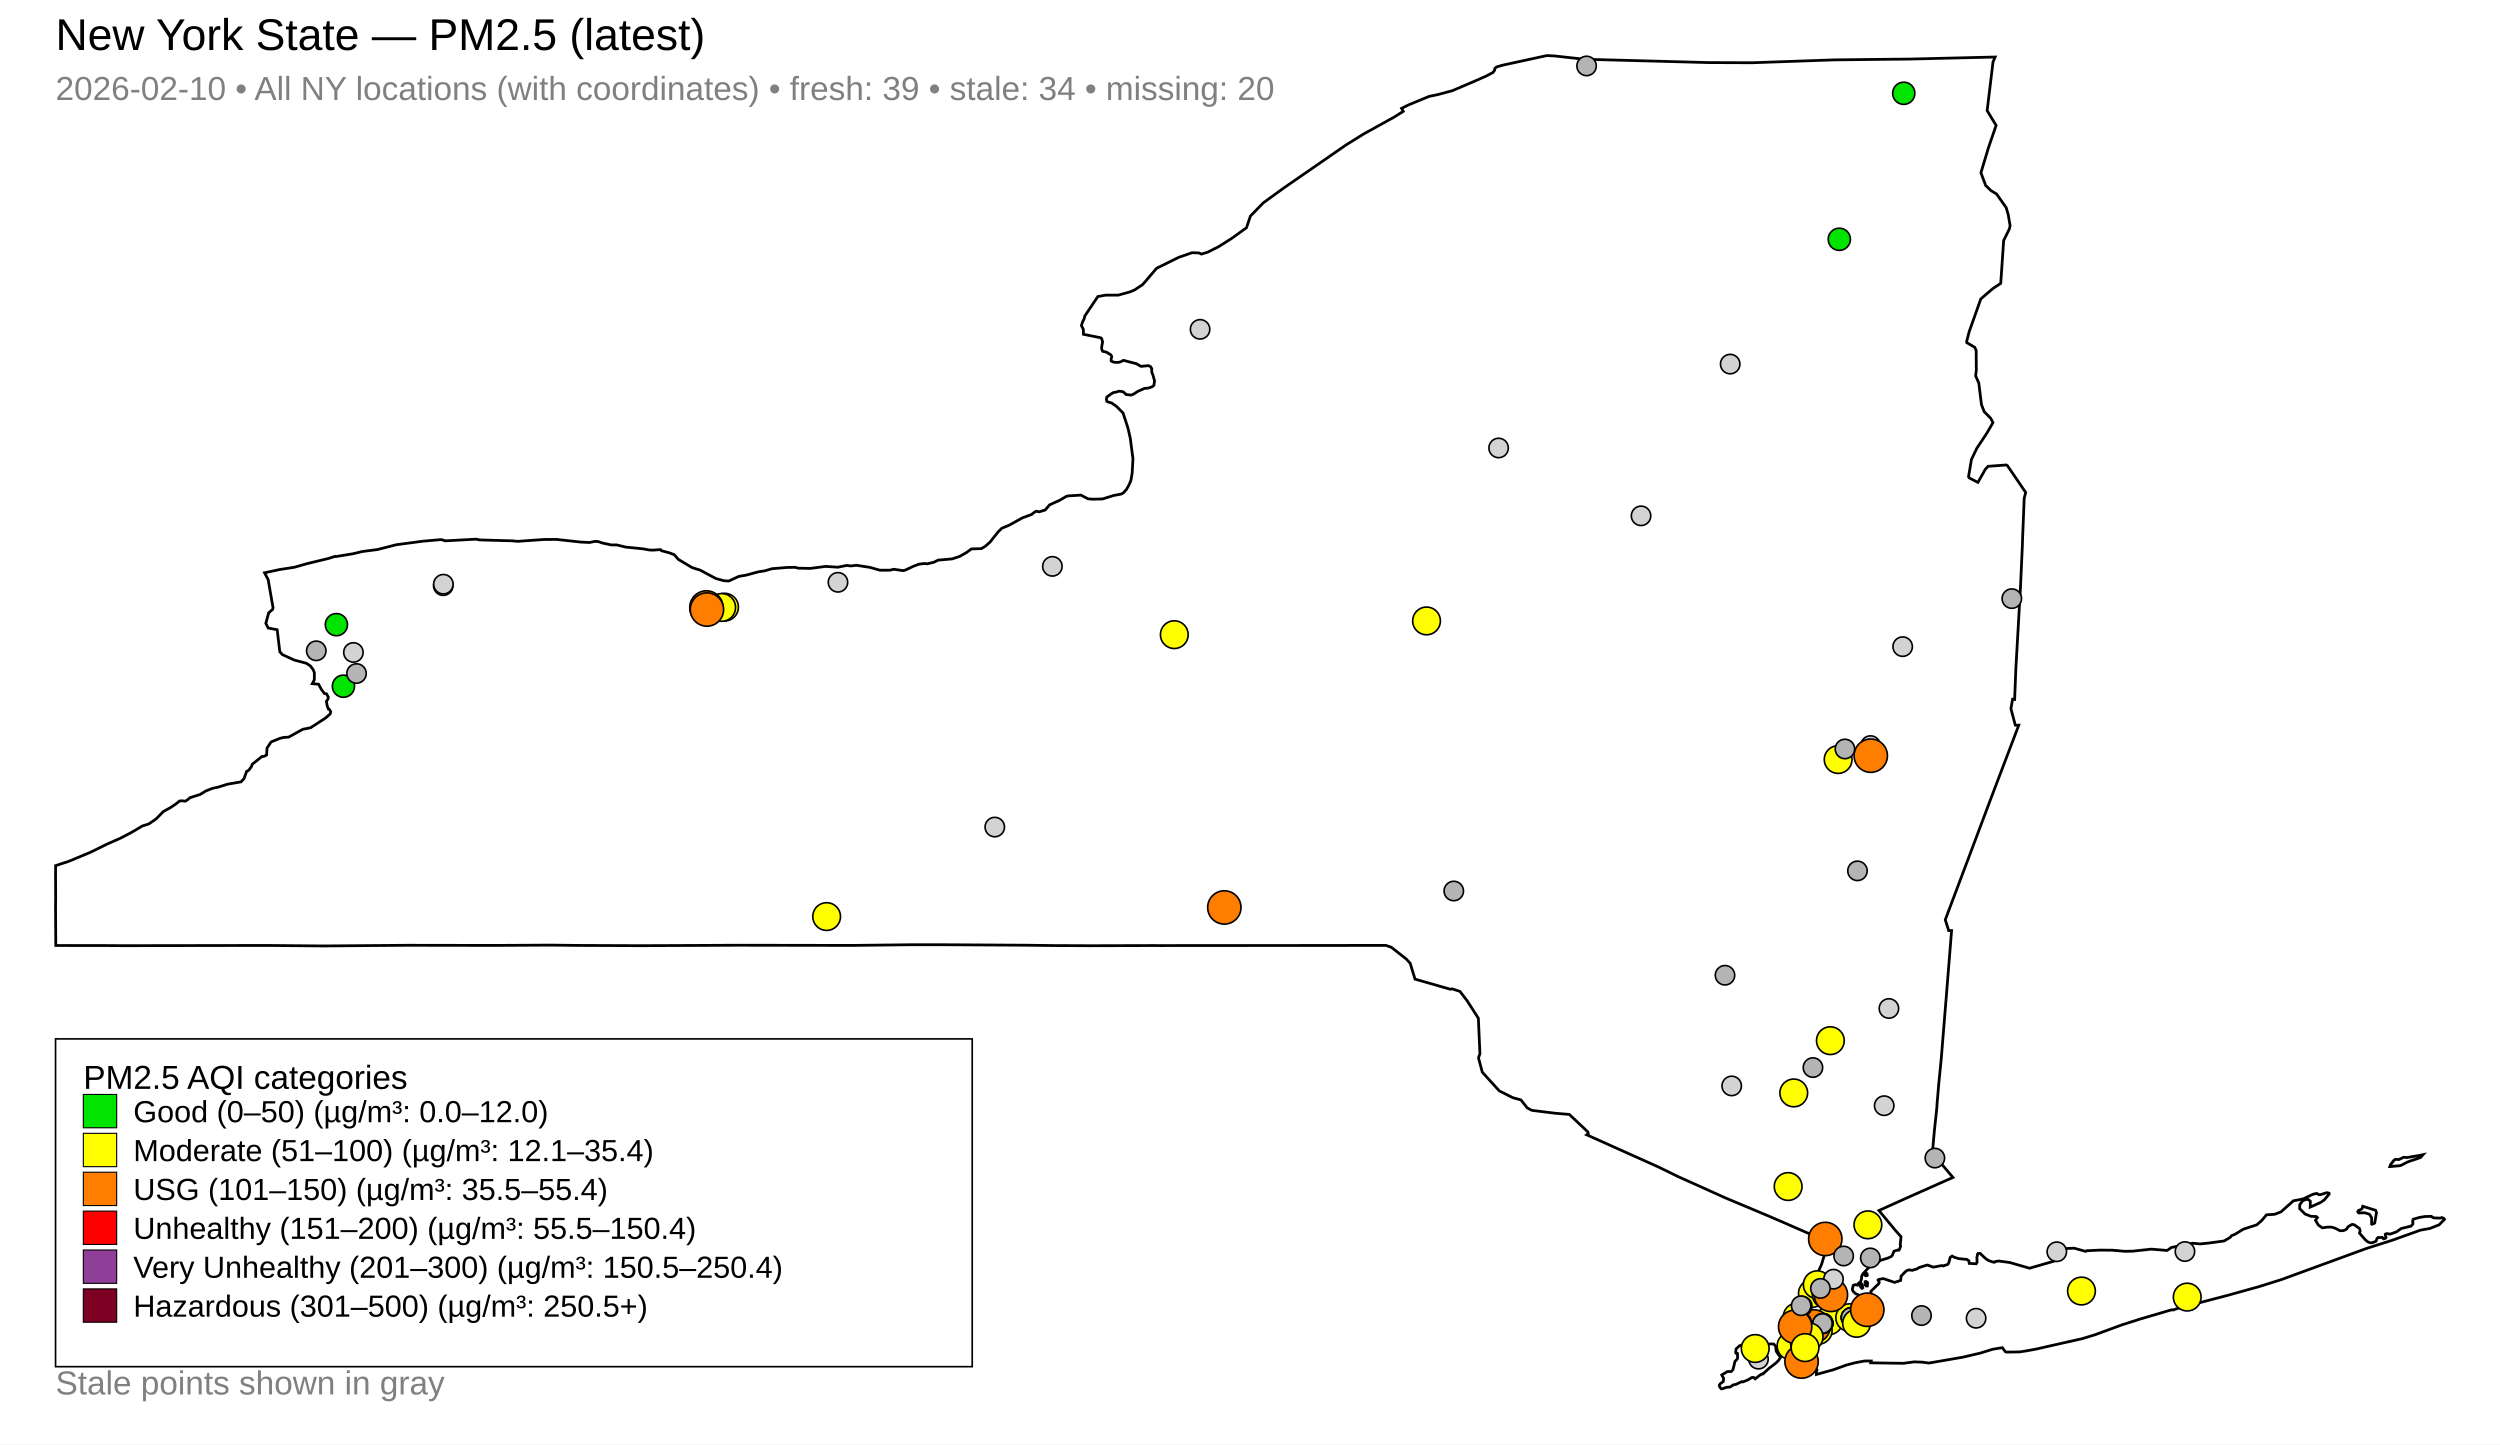
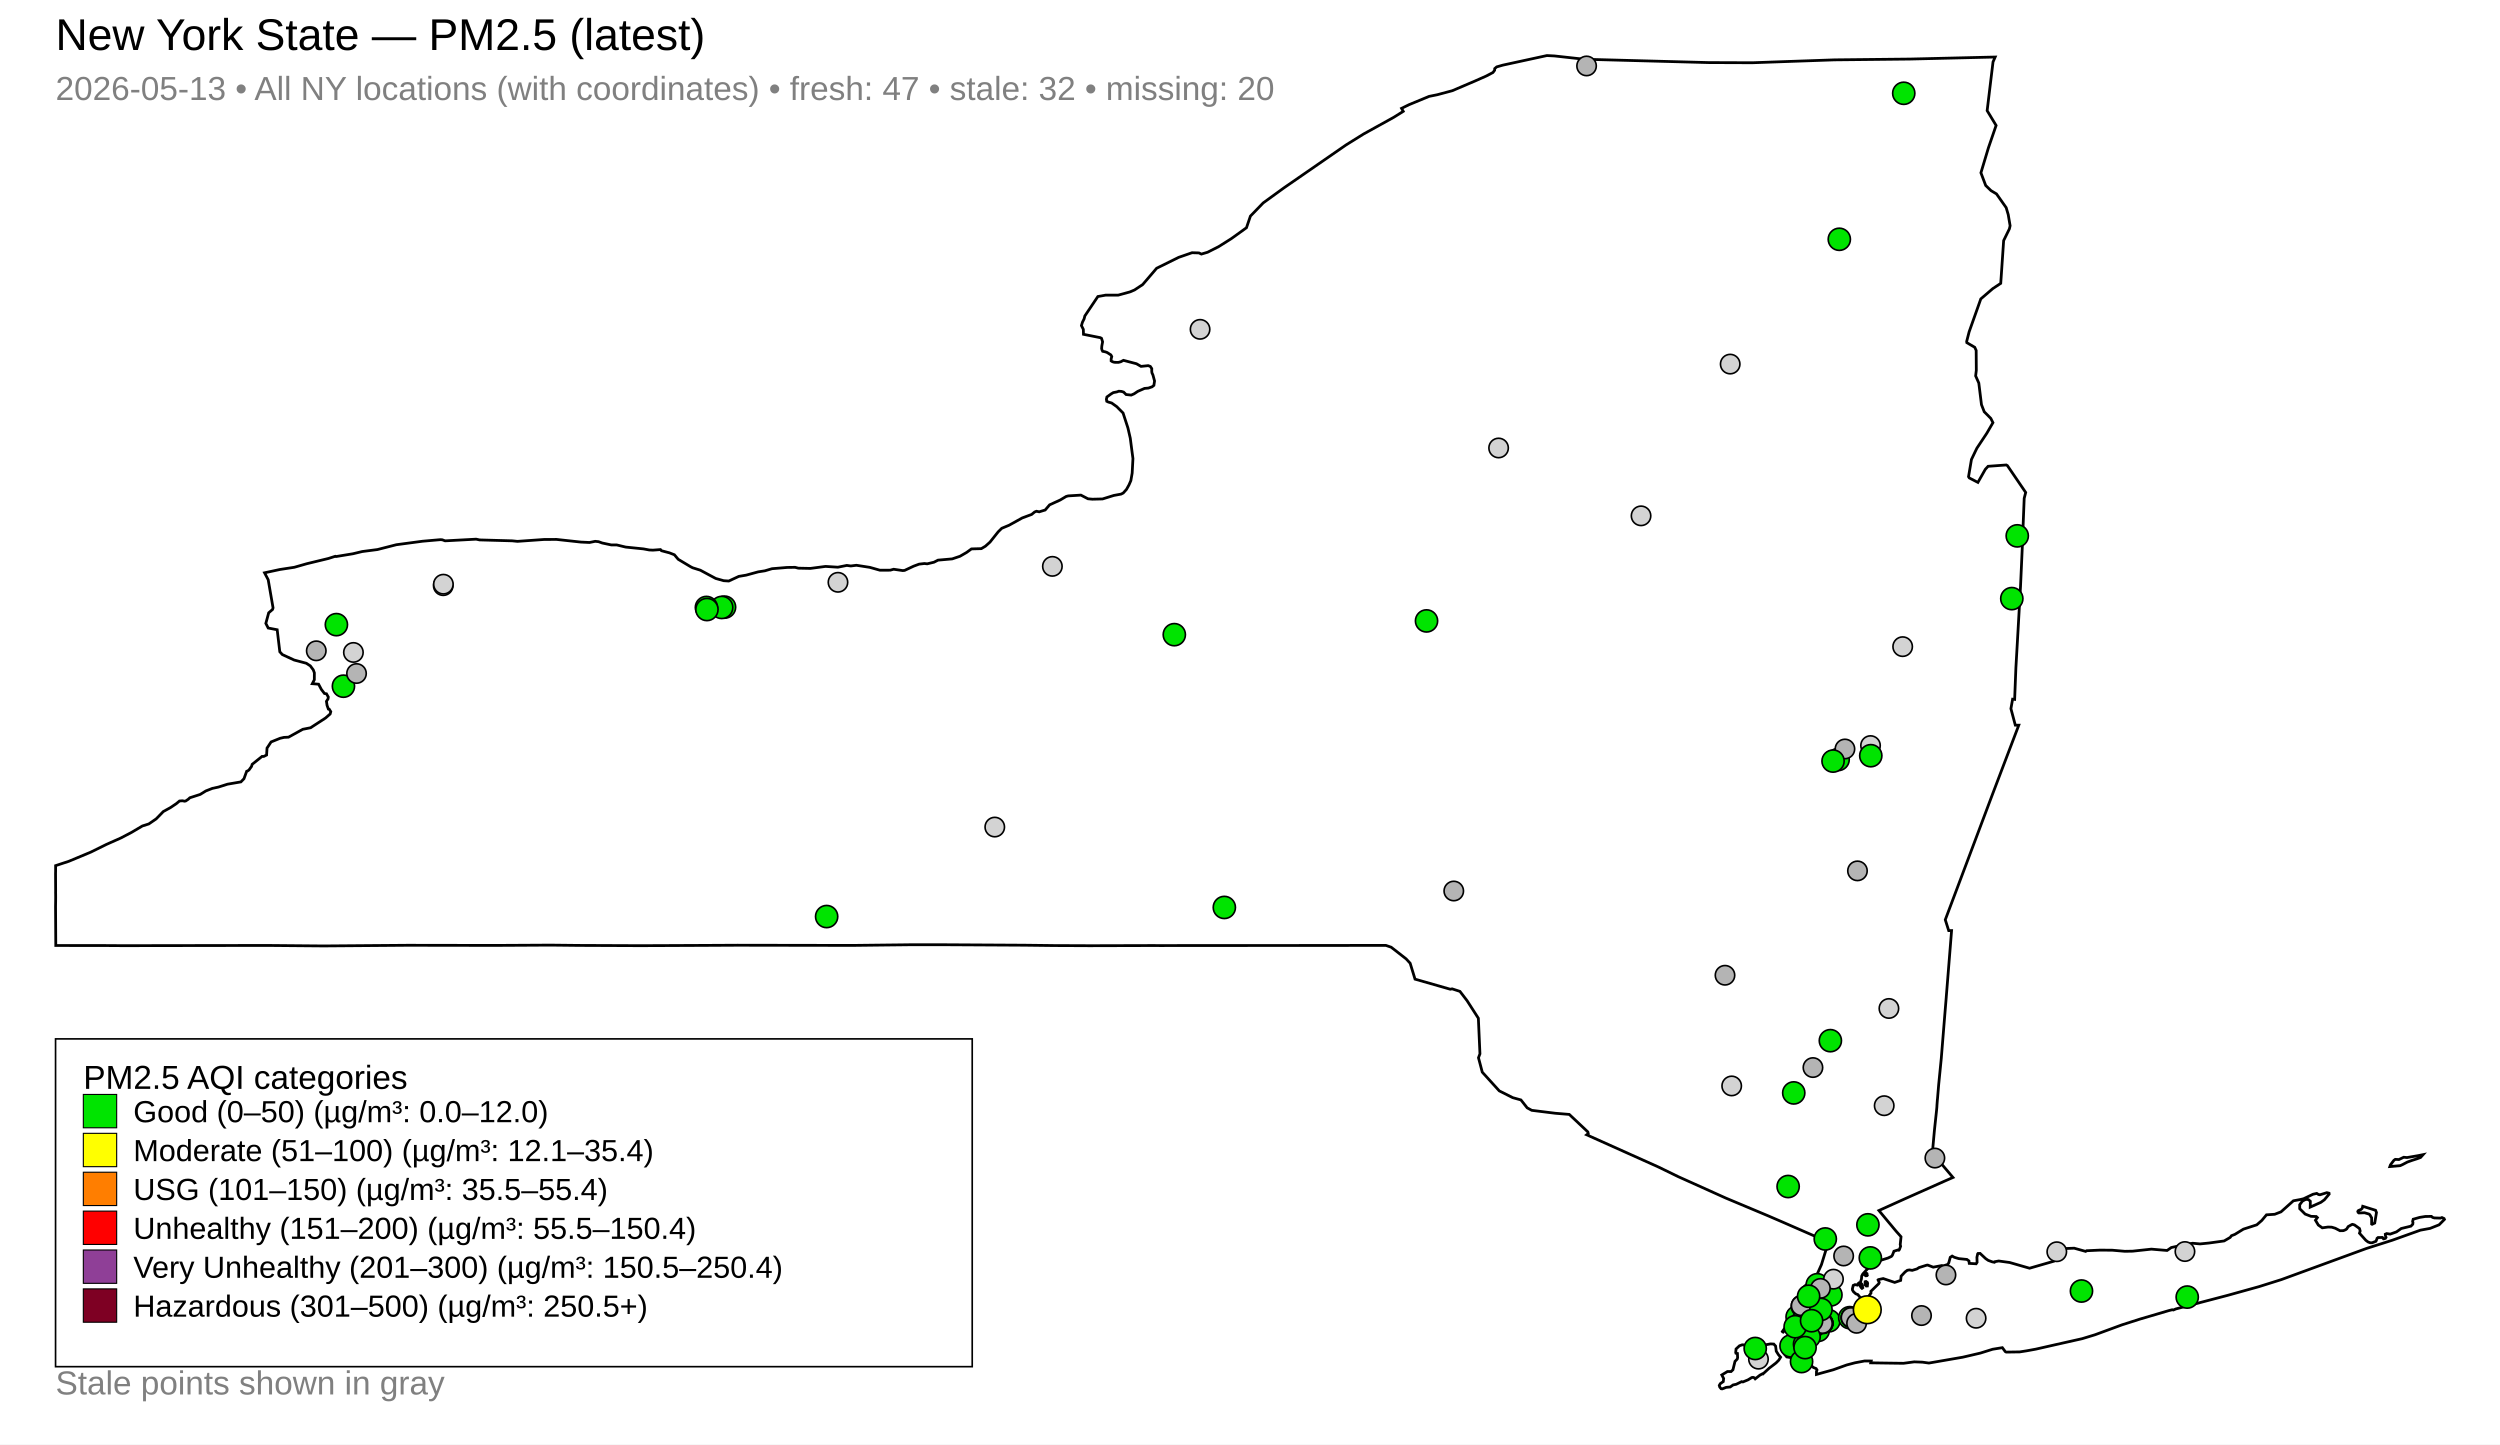
<svg xmlns="http://www.w3.org/2000/svg" width="900" height="520">
  <rect x="0" y="0" width="900" height="520" fill="white" />
  <text x="20" y="18" font-family="Arial, sans-serif" font-size="16">New York State — PM2.5 (latest)</text>
-   <text x="20" y="36" font-family="Arial, sans-serif" font-size="12" fill="gray">2026-02-10 • All NY locations (with coordinates) • fresh: 39 • stale: 34 • missing: 20</text>
+   <text x="20" y="36" font-family="Arial, sans-serif" font-size="12" fill="gray">2026-05-13 • All NY locations (with coordinates) • fresh: 47 • stale: 32 • missing: 20</text>
  <path d="M671.45,461.41 L671.76,461.32 L672.22,461.64 L672.35,461.97 L672.25,462.95 L671.86,462.98 L671.49,462.62 L671.42,461.90 L671.45,461.41 Z" fill="none" stroke="black" stroke-width="1" />
  <path d="M642.36,478.33 L642.45,478.27 L642.52,478.30 L642.67,478.45 L642.08,479.44 L641.97,479.57 L641.76,479.50 L641.65,479.36 L641.70,479.29 L642.36,478.33 Z" fill="none" stroke="black" stroke-width="1" />
  <path d="M631.09,495.85 L630.63,495.92 L629.30,496.74 L627.44,497.50 L626.99,497.39 L625.05,498.34 L623.91,498.58 L622.89,499.31 L621.43,499.45 L619.97,500.00 L619.59,499.94 L619.11,499.34 L618.94,498.75 L619.31,498.11 L620.38,497.37 L620.51,496.26 L619.84,494.98 L621.89,493.74 L623.20,493.75 L623.86,493.12 L624.60,490.10 L625.39,489.28 L625.54,488.77 L625.47,487.25 L624.94,487.17 L624.85,486.89 L624.98,485.63 L626.20,484.49 L627.20,484.13 L627.86,484.18 L628.29,484.48 L630.16,484.84 L633.73,484.48 L637.39,483.80 L638.55,483.86 L639.22,484.59 L639.45,486.43 L640.24,487.69 L641.02,488.58 L640.36,489.66 L639.38,490.65 L636.92,492.53 L634.68,494.60 L634.55,494.53 L633.57,495.05 L631.87,496.39 L631.55,496.00 L631.09,495.85 Z" fill="none" stroke="black" stroke-width="1" />
  <path d="M849.98,435.40 L850.40,435.00 L850.58,434.26 L855.20,435.70 L855.53,436.51 L854.90,440.30 L853.95,440.75 L853.79,440.66 L853.79,438.43 L853.14,437.30 L852.79,437.05 L851.24,436.59 L849.21,436.67 L848.92,436.46 L848.81,436.10 L849.05,435.78 L849.98,435.40 Z" fill="none" stroke="black" stroke-width="1" />
  <path d="M870.50,416.04 L872.32,415.67 L871.40,416.69 L870.20,417.14 L868.43,417.71 L866.65,418.34 L864.93,419.25 L864.09,419.63 L860.35,419.96 L860.56,419.36 L861.16,418.55 L861.81,417.71 L862.30,417.37 L863.61,417.44 L865.33,416.61 L866.53,416.72 L869.49,416.21 L870.50,416.04 Z" fill="none" stroke="black" stroke-width="1" />
  <path d="M672.13,458.56 L672.14,458.66 L672.14,458.72 L672.14,458.86 L672.23,459.11 L672.15,459.22 L671.72,459.30 L671.25,459.00 L671.26,458.78 L671.52,458.74 L671.57,458.43 L671.76,458.34 L672.01,458.42 L672.12,458.50 L672.13,458.56 Z" fill="none" stroke="black" stroke-width="1" />
  <path d="M711.67,111.62 L708.89,119.45 L708.00,122.91 L708.06,123.36 L710.90,125.02 L711.42,126.16 L711.47,133.32 L711.23,135.33 L712.37,137.90 L713.33,145.68 L714.32,148.22 L714.32,148.23 L716.69,150.62 L717.46,152.16 L716.34,154.09 L715.25,155.97 L711.69,161.33 L711.12,162.50 L709.72,165.42 L708.67,171.61 L708.95,172.06 L712.04,173.67 L714.72,168.95 L715.71,167.87 L722.27,167.39 L722.67,167.63 L728.86,176.71 L729.25,177.28 L728.71,179.40 L728.10,194.68 L728.09,194.76 L728.08,195.48 L728.05,196.41 L727.86,200.66 L727.39,211.06 L726.27,230.83 L725.74,240.07 L725.73,240.19 L725.72,240.42 L725.27,251.78 L724.54,251.70 L723.93,255.12 L725.51,261.06 L726.76,261.07 L722.18,273.10 L717.23,286.12 L710.91,302.93 L700.30,331.12 L701.53,335.01 L702.57,335.01 L700.65,358.95 L700.65,359.00 L700.08,365.91 L699.29,375.69 L698.86,381.02 L697.92,390.50 L697.50,395.54 L697.49,395.62 L697.48,395.72 L697.46,395.84 L697.46,395.89 L697.45,395.95 L697.30,397.94 L697.29,398.09 L697.29,398.14 L697.28,398.37 L697.27,398.55 L697.17,399.64 L697.11,400.19 L697.09,400.40 L696.44,406.47 L696.33,407.58 L695.65,415.11 L703.07,423.89 L700.16,425.16 L699.60,425.41 L688.75,430.24 L686.82,431.10 L686.00,431.46 L676.41,435.79 L680.06,440.19 L680.83,441.10 L681.61,442.05 L682.65,443.29 L684.29,445.13 L684.37,445.24 L684.08,448.06 L684.22,448.65 L683.79,449.84 L683.56,450.08 L683.30,449.97 L681.82,450.44 L681.25,451.90 L680.91,452.31 L679.66,452.90 L677.07,453.70 L675.98,454.45 L673.26,455.77 L670.59,458.65 L670.35,459.12 L670.21,459.39 L670.13,460.39 L669.78,461.51 L669.86,461.98 L670.22,462.23 L670.50,462.70 L670.50,462.99 L670.49,463.23 L670.60,463.60 L670.45,463.73 L670.31,463.82 L670.15,463.69 L669.84,463.26 L669.53,462.78 L669.70,462.27 L669.40,461.80 L669.23,461.82 L668.86,462.18 L668.61,462.63 L667.80,462.47 L667.16,462.76 L666.86,464.00 L666.90,464.43 L667.26,465.03 L668.07,465.76 L668.85,466.07 L670.08,467.63 L670.58,468.27 L671.16,468.23 L671.99,467.65 L672.01,467.64 L673.56,465.50 L673.52,464.88 L676.36,462.11 L676.53,461.69 L676.10,460.78 L676.22,460.66 L677.95,460.28 L682.09,461.67 L682.62,461.49 L684.24,460.94 L684.40,459.42 L685.84,457.89 L686.64,457.30 L687.38,457.17 L688.40,457.33 L690.11,456.81 L690.84,456.33 L693.58,455.47 L693.99,455.43 L695.96,456.18 L699.09,455.59 L699.56,455.74 L701.20,455.18 L701.51,454.68 L701.56,454.61 L702.09,452.64 L702.78,452.18 L702.84,452.21 L703.35,452.51 L703.54,452.61 L703.97,452.75 L705.14,453.10 L705.48,453.14 L705.92,453.18 L707.17,453.31 L707.99,453.39 L708.08,453.40 L708.82,453.94 L708.84,454.11 L708.93,454.82 L711.41,454.96 L711.75,454.44 L711.69,452.62 L711.97,451.37 L712.09,451.24 L712.84,451.23 L714.85,453.11 L715.77,453.74 L717.21,454.27 L717.99,454.42 L718.14,454.21 L719.54,453.96 L723.48,454.50 L723.48,454.50 L730.64,456.56 L739.37,454.04 L739.67,453.38 L739.84,451.18 L740.27,450.08 L743.57,449.47 L746.71,449.35 L750.83,450.50 L751.18,450.26 L756.02,450.04 L760.46,450.08 L764.95,450.47 L767.74,450.42 L774.50,449.69 L780.15,450.17 L781.68,449.11 L786.64,448.02 L789.37,447.57 L792.02,447.81 L795.24,447.49 L800.69,446.74 L802.85,445.48 L803.34,444.85 L804.55,444.38 L807.63,442.49 L812.44,440.94 L814.24,439.37 L815.93,437.34 L818.90,437.14 L821.17,436.26 L825.62,432.29 L828.10,431.83 L829.29,431.55 L832.69,429.93 L834.03,429.63 L834.66,430.02 L835.20,430.12 L837.67,429.36 L838.45,429.55 L838.50,429.87 L836.78,431.92 L835.52,432.84 L831.68,434.56 L831.72,432.46 L831.03,431.85 L830.34,431.77 L829.75,431.92 L828.83,432.45 L827.89,433.71 L827.90,435.13 L829.85,437.07 L831.97,437.88 L833.86,437.95 L834.26,438.34 L833.56,439.28 L834.59,441.01 L836.02,442.02 L838.12,441.73 L839.41,441.78 L840.70,442.17 L842.40,443.06 L843.63,443.03 L844.42,442.70 L844.83,442.40 L845.34,441.58 L846.64,440.84 L846.91,440.77 L847.62,440.98 L849.42,442.27 L849.66,443.16 L849.41,443.95 L851.70,446.51 L852.50,447.11 L853.25,447.39 L853.98,447.40 L855.33,446.86 L855.66,446.12 L855.74,445.80 L856.07,445.52 L857.67,445.48 L858.06,445.98 L858.15,445.97 L858.36,445.93 L858.75,445.80 L858.97,445.46 L858.75,444.81 L858.71,444.31 L859.20,444.09 L860.47,444.28 L862.73,443.48 L864.44,442.27 L867.94,441.41 L868.59,440.72 L868.67,440.13 L868.54,439.69 L868.75,438.92 L871.08,438.26 L873.13,437.93 L875.32,437.90 L875.73,438.27 L876.37,438.45 L878.55,438.52 L879.10,438.32 L879.86,438.67 L880.00,438.99 L878.08,440.93 L874.83,442.22 L871.35,442.86 L861.17,446.50 L851.91,449.45 L821.30,460.65 L813.23,463.19 L801.98,466.32 L783.30,471.22 L782.44,471.59 L781.99,471.51 L780.80,471.81 L770.46,474.85 L763.93,476.94 L754.22,480.51 L749.60,481.92 L739.78,484.13 L732.91,485.69 L729.57,486.30 L727.07,486.69 L726.81,486.69 L722.25,486.76 L721.89,486.57 L720.85,485.16 L717.35,485.73 L712.94,487.11 L709.48,487.92 L706.59,488.59 L694.41,490.70 L692.08,490.38 L689.13,490.27 L685.24,490.79 L679.31,490.71 L673.48,490.62 L673.53,490.41 L673.63,489.97 L671.28,489.95 L668.40,490.49 L667.81,490.60 L664.81,491.39 L659.97,493.12 L653.92,494.79 L653.93,493.72 L654.12,493.19 L653.80,492.69 L653.48,492.56 L652.83,492.29 L652.23,491.79 L651.22,491.87 L647.74,492.11 L646.58,492.09 L645.82,491.85 L645.49,491.67 L645.39,491.28 L646.01,490.71 L646.11,490.58 L646.63,489.96 L646.44,489.42 L645.61,488.88 L643.23,488.50 L642.49,487.59 L642.19,486.33 L642.63,485.03 L642.90,484.64 L643.31,484.03 L644.81,482.70 L644.57,480.60 L644.31,480.34 L644.19,480.22 L644.10,479.73 L644.44,479.04 L644.79,478.83 L644.97,478.16 L644.68,477.60 L644.13,477.34 L645.30,472.33 L645.80,471.59 L646.70,470.22 L647.56,468.92 L648.23,467.90 L652.43,461.52 L653.54,459.79 L654.04,459.01 L654.05,459.01 L654.69,457.56 L655.54,455.67 L655.73,455.24 L658.33,446.78 L657.39,446.77 L656.39,446.35 L642.34,440.21 L642.34,440.21 L636.74,437.79 L636.27,437.59 L623.59,432.27 L621.30,431.31 L607.02,424.88 L604.15,423.59 L597.03,420.12 L571.21,408.53 L571.77,408.09 L571.62,407.48 L564.94,401.19 L564.57,401.16 L559.87,400.77 L551.43,399.72 L549.78,398.82 L547.54,395.98 L544.57,395.15 L539.74,392.72 L533.62,385.98 L532.58,382.03 L532.25,380.80 L532.78,379.37 L532.21,366.57 L528.15,360.25 L525.58,356.90 L522.77,355.99 L522.09,356.12 L509.41,352.49 L507.66,346.77 L506.19,345.18 L500.83,341.00 L498.91,340.34 L491.03,340.35 L490.57,340.35 L486.12,340.35 L485.47,340.36 L485.40,340.37 L431.39,340.39 L431.08,340.39 L417.73,340.41 L415.79,340.40 L414.97,340.40 L413.41,340.40 L391.85,340.46 L391.18,340.45 L378.97,340.40 L378.49,340.39 L368.59,340.27 L368.53,340.27 L340.49,340.11 L338.40,340.10 L329.08,340.10 L328.96,340.11 L328.40,340.11 L327.31,340.11 L326.71,340.12 L324.20,340.15 L324.19,340.15 L319.64,340.20 L319.63,340.20 L306.90,340.35 L265.50,340.28 L254.11,340.34 L238.89,340.41 L230.96,340.44 L229.96,340.44 L208.32,340.35 L208.29,340.35 L198.12,340.24 L189.21,340.29 L178.17,340.35 L146.78,340.30 L116.53,340.54 L111.73,340.50 L97.20,340.37 L96.24,340.36 L44.33,340.44 L42.93,340.43 L36.46,340.39 L34.89,340.38 L34.89,340.39 L20.08,340.38 L20.00,326.35 L20.03,324.28 L20.04,323.01 L20.03,321.88 L20.02,321.20 L20.03,320.78 L20.00,314.47 L20.02,313.59 L20.02,311.63 L24.82,310.05 L32.70,306.76 L38.29,304.00 L43.48,301.69 L47.32,299.68 L51.26,297.35 L53.57,296.62 L56.23,294.79 L58.80,292.15 L61.36,290.74 L63.51,289.29 L64.62,288.36 L65.67,288.28 L66.45,288.43 L66.85,288.35 L67.76,287.74 L68.34,287.20 L72.08,285.99 L74.12,284.73 L76.48,283.81 L78.63,283.35 L81.89,282.31 L86.73,281.48 L87.83,280.34 L88.03,279.78 L88.81,277.65 L89.17,277.53 L89.64,277.18 L90.54,275.93 L90.79,275.15 L94.34,272.31 L94.94,272.32 L95.97,271.81 L96.13,269.31 L97.59,267.10 L100.85,265.78 L102.24,265.46 L103.87,265.38 L108.98,262.55 L111.81,261.99 L117.20,258.48 L118.85,257.03 L119.08,256.20 L118.52,255.30 L118.21,255.25 L117.74,253.94 L117.52,252.48 L118.09,251.60 L118.19,250.93 L117.53,249.76 L116.81,249.66 L115.68,248.18 L114.69,246.31 L112.43,246.13 L113.16,244.71 L113.17,242.22 L112.79,241.17 L111.73,239.73 L111.48,239.56 L110.26,238.77 L105.89,237.61 L101.65,235.65 L100.73,234.64 L99.82,226.98 L99.79,226.71 L96.55,226.09 L95.70,224.42 L96.73,220.61 L98.11,219.42 L98.30,218.83 L96.55,208.71 L95.24,206.21 L100.75,205.02 L105.97,204.22 L110.44,202.94 L118.20,201.06 L120.72,200.26 L120.96,200.36 L127.08,199.35 L130.41,198.55 L135.88,197.84 L142.68,196.10 L152.14,194.84 L158.51,194.28 L159.20,194.32 L160.22,194.70 L161.05,194.66 L171.41,194.10 L172.66,194.37 L184.42,194.70 L186.27,194.89 L195.89,194.21 L200.32,194.19 L209.12,195.15 L212.16,195.29 L212.25,195.29 L214.25,194.88 L215.47,195.00 L216.80,195.48 L220.09,196.18 L222.04,196.18 L225.25,196.95 L231.64,197.60 L233.73,197.99 L235.06,198.05 L237.77,197.85 L238.13,198.26 L240.99,199.02 L242.78,199.72 L244.16,201.35 L248.63,204.03 L249.35,204.40 L252.12,205.27 L254.96,206.80 L257.67,208.25 L260.52,209.05 L262.36,209.17 L265.97,207.50 L268.62,207.05 L272.95,205.87 L275.37,205.49 L277.93,204.73 L278.54,204.68 L279.56,204.60 L283.36,204.28 L286.24,204.24 L287.40,204.54 L291.73,204.63 L297.18,203.91 L301.64,204.19 L304.86,203.55 L306.28,203.75 L308.30,203.50 L313.14,204.25 L316.78,205.28 L320.50,205.26 L321.72,204.93 L324.99,205.41 L325.67,205.34 L328.91,203.82 L330.88,203.09 L332.77,202.87 L333.80,202.98 L336.24,202.39 L337.69,201.65 L342.80,201.20 L345.59,200.26 L347.98,198.88 L349.72,197.61 L350.65,197.58 L353.28,197.51 L354.75,196.63 L356.40,195.16 L359.33,191.47 L360.63,190.19 L362.11,189.57 L363.20,189.12 L368.02,186.45 L371.39,185.20 L372.46,184.32 L373.13,184.05 L374.11,184.26 L376.27,183.60 L377.85,181.75 L381.66,180.01 L383.82,178.72 L384.57,178.52 L389.12,178.24 L391.66,179.56 L393.25,179.71 L396.92,179.62 L400.98,178.36 L403.59,177.88 L404.37,177.48 L405.53,176.19 L406.42,174.60 L407.11,173.02 L407.58,170.32 L407.86,165.08 L407.43,161.84 L406.90,157.75 L406.05,154.06 L404.30,148.68 L402.03,146.39 L400.20,145.08 L399.02,144.75 L398.43,144.46 L398.30,143.71 L398.49,142.90 L399.19,142.40 L399.96,141.84 L400.79,141.34 L402.07,141.09 L402.77,140.84 L403.73,140.91 L404.50,141.15 L405.39,142.03 L407.24,142.23 L408.27,141.78 L409.60,140.89 L412.03,139.83 L413.42,139.71 L414.75,139.25 L415.40,138.73 L415.64,137.15 L415.05,134.99 L414.70,134.22 L414.63,133.66 L414.63,132.69 L414.11,131.91 L413.35,131.63 L410.77,131.90 L409.13,130.95 L404.44,129.72 L403.48,130.23 L402.65,130.45 L401.80,130.45 L401.14,130.42 L400.49,130.22 L400.01,129.92 L400.01,129.23 L400.23,128.35 L399.91,127.76 L398.58,126.91 L397.93,126.67 L396.96,126.47 L396.72,126.00 L396.59,125.47 L396.65,124.60 L396.94,123.06 L396.55,121.81 L396.15,121.57 L390.05,120.35 L390.00,118.58 L389.32,117.22 L389.67,116.02 L390.28,114.79 L390.55,113.73 L395.23,106.75 L398.07,106.24 L402.54,106.25 L406.75,105.10 L408.43,104.39 L411.37,102.44 L416.39,96.57 L424.32,92.65 L429.13,90.98 L431.61,91.05 L432.49,91.47 L434.73,90.81 L438.71,88.79 L443.22,85.95 L444.47,85.06 L448.73,81.98 L450.15,77.80 L454.75,73.05 L462.25,67.61 L484.59,52.17 L490.91,48.23 L501.72,42.25 L505.17,40.09 L504.56,39.01 L507.22,37.70 L514.47,34.70 L517.43,34.10 L522.81,32.66 L530.97,29.18 L535.07,27.36 L537.46,26.10 L538.06,25.30 L538.10,24.70 L538.81,24.08 L541.02,23.45 L556.89,20.00 L559.60,20.14 L567.94,21.06 L570.44,21.33 L615.11,22.53 L630.83,22.59 L643.82,22.13 L660.44,21.55 L687.64,21.26 L718.26,20.53 L717.49,22.29 L716.48,30.64 L715.37,39.83 L718.60,45.16 L715.84,53.19 L713.13,62.21 L714.85,66.77 L716.21,68.09 L716.77,68.63 L718.74,69.81 L718.74,69.81 L722.22,74.75 L722.96,77.26 L723.64,81.27 L723.38,82.39 L721.31,86.62 L720.42,99.76 L720.26,102.01 L717.42,103.89 L713.09,107.61 L711.67,111.62 Z" fill="none" stroke="black" stroke-width="1" />
  <circle cx="623.41" cy="390.93" r="3.50" fill="lightgray" stroke="black" stroke-width="0.6" />
  <circle cx="113.86" cy="234.29" r="3.50" fill="rgb(180,180,180)" stroke="black" stroke-width="0.6" />
-   <circle cx="643.73" cy="427.15" r="5.00" fill="#FFFF00" stroke="black" stroke-width="0.6" />
-   <circle cx="652.45" cy="465.63" r="5.00" fill="#FFFF00" stroke="black" stroke-width="0.6" />
-   <circle cx="645.75" cy="393.45" r="5.00" fill="#FFFF00" stroke="black" stroke-width="0.6" />
+   <circle cx="643.73" cy="427.15" r="4.00" fill="#00E400" stroke="black" stroke-width="0.6" />
+   <circle cx="652.45" cy="465.63" r="4.00" fill="#00E400" stroke="black" stroke-width="0.6" />
+   <circle cx="645.75" cy="393.45" r="4.00" fill="#00E400" stroke="black" stroke-width="0.6" />
  <circle cx="633.05" cy="489.30" r="3.50" fill="lightgray" stroke="black" stroke-width="0.6" />
  <circle cx="539.50" cy="161.27" r="3.50" fill="lightgray" stroke="black" stroke-width="0.6" />
  <circle cx="711.40" cy="474.57" r="3.50" fill="lightgray" stroke="black" stroke-width="0.6" />
  <circle cx="159.56" cy="210.84" r="3.50" fill="lightgray" stroke="black" stroke-width="0.6" />
  <circle cx="590.78" cy="185.70" r="3.50" fill="lightgray" stroke="black" stroke-width="0.6" />
  <circle cx="622.87" cy="131.07" r="3.50" fill="lightgray" stroke="black" stroke-width="0.6" />
  <circle cx="358.12" cy="297.74" r="3.50" fill="lightgray" stroke="black" stroke-width="0.6" />
-   <circle cx="513.55" cy="223.53" r="5.00" fill="#FFFF00" stroke="black" stroke-width="0.6" />
+   <circle cx="513.55" cy="223.53" r="4.00" fill="#00E400" stroke="black" stroke-width="0.6" />
  <circle cx="432.03" cy="118.56" r="3.50" fill="lightgray" stroke="black" stroke-width="0.6" />
-   <circle cx="260.84" cy="218.57" r="5.00" fill="#FFFF00" stroke="black" stroke-width="0.6" />
-   <circle cx="654.21" cy="462.50" r="5.00" fill="#FFFF00" stroke="black" stroke-width="0.6" />
-   <circle cx="657.44" cy="466.02" r="5.00" fill="#FFFF00" stroke="black" stroke-width="0.6" />
-   <circle cx="658.41" cy="475.49" r="5.00" fill="#FFFF00" stroke="black" stroke-width="0.6" />
+   <circle cx="260.84" cy="218.57" r="4.00" fill="#00E400" stroke="black" stroke-width="0.6" />
+   <circle cx="654.21" cy="462.50" r="4.00" fill="#00E400" stroke="black" stroke-width="0.6" />
+   <circle cx="657.44" cy="466.02" r="4.00" fill="#00E400" stroke="black" stroke-width="0.6" />
+   <circle cx="658.41" cy="475.49" r="4.00" fill="#00E400" stroke="black" stroke-width="0.6" />
  <circle cx="673.39" cy="268.40" r="3.50" fill="lightgray" stroke="black" stroke-width="0.6" />
  <circle cx="301.67" cy="209.63" r="3.50" fill="lightgray" stroke="black" stroke-width="0.6" />
-   <circle cx="665.90" cy="474.36" r="5.00" fill="#FFFF00" stroke="black" stroke-width="0.6" />
+   <circle cx="665.90" cy="474.36" r="4.00" fill="#00E400" stroke="black" stroke-width="0.6" />
  <circle cx="662.15" cy="86.14" r="4.00" fill="#00E400" stroke="black" stroke-width="0.6" />
-   <circle cx="672.45" cy="440.94" r="5.00" fill="#FFFF00" stroke="black" stroke-width="0.6" />
+   <circle cx="672.45" cy="440.94" r="4.00" fill="#00E400" stroke="black" stroke-width="0.6" />
  <circle cx="684.96" cy="232.79" r="3.50" fill="lightgray" stroke="black" stroke-width="0.6" />
  <circle cx="678.31" cy="398.05" r="3.50" fill="lightgray" stroke="black" stroke-width="0.6" />
  <circle cx="648.49" cy="475.16" r="3.50" fill="rgb(180,180,180)" stroke="black" stroke-width="0.6" />
-   <circle cx="422.75" cy="228.48" r="5.00" fill="#FFFF00" stroke="black" stroke-width="0.6" />
-   <circle cx="297.59" cy="329.96" r="5.00" fill="#FFFF00" stroke="black" stroke-width="0.6" />
-   <circle cx="749.33" cy="464.77" r="5.00" fill="#FFFF00" stroke="black" stroke-width="0.6" />
-   <circle cx="644.77" cy="484.52" r="5.00" fill="#FFFF00" stroke="black" stroke-width="0.6" />
+   <circle cx="422.75" cy="228.48" r="4.00" fill="#00E400" stroke="black" stroke-width="0.6" />
+   <circle cx="297.59" cy="329.96" r="4.00" fill="#00E400" stroke="black" stroke-width="0.6" />
+   <circle cx="749.33" cy="464.77" r="4.00" fill="#00E400" stroke="black" stroke-width="0.6" />
+   <circle cx="644.77" cy="484.52" r="4.00" fill="#00E400" stroke="black" stroke-width="0.6" />
  <circle cx="127.23" cy="234.88" r="3.50" fill="lightgray" stroke="black" stroke-width="0.6" />
-   <circle cx="673.48" cy="272.05" r="6.00" fill="#FF7E00" stroke="black" stroke-width="0.6" />
+   <circle cx="673.48" cy="272.05" r="4.00" fill="#00E400" stroke="black" stroke-width="0.6" />
  <circle cx="123.64" cy="247.03" r="4.00" fill="#00E400" stroke="black" stroke-width="0.6" />
  <circle cx="159.62" cy="210.31" r="3.50" fill="lightgray" stroke="black" stroke-width="0.6" />
  <circle cx="691.74" cy="473.60" r="3.50" fill="rgb(180,180,180)" stroke="black" stroke-width="0.6" />
  <circle cx="647.35" cy="476.84" r="3.50" fill="rgb(180,180,180)" stroke="black" stroke-width="0.6" />
-   <circle cx="654.57" cy="478.94" r="5.00" fill="#FFFF00" stroke="black" stroke-width="0.6" />
-   <circle cx="659.13" cy="466.16" r="6.00" fill="#FF7E00" stroke="black" stroke-width="0.6" />
+   <circle cx="654.57" cy="478.94" r="4.00" fill="#00E400" stroke="black" stroke-width="0.6" />
+   <circle cx="659.13" cy="466.16" r="4.00" fill="#00E400" stroke="black" stroke-width="0.6" />
  <circle cx="660.05" cy="460.50" r="3.50" fill="lightgray" stroke="black" stroke-width="0.6" />
  <circle cx="680.01" cy="363.05" r="3.50" fill="lightgray" stroke="black" stroke-width="0.6" />
  <circle cx="786.58" cy="450.55" r="3.50" fill="lightgray" stroke="black" stroke-width="0.6" />
  <circle cx="571.17" cy="23.74" r="3.50" fill="rgb(180,180,180)" stroke="black" stroke-width="0.6" />
  <circle cx="740.45" cy="450.63" r="3.50" fill="lightgray" stroke="black" stroke-width="0.6" />
  <circle cx="128.35" cy="242.46" r="3.50" fill="rgb(180,180,180)" stroke="black" stroke-width="0.6" />
  <circle cx="378.86" cy="203.89" r="3.50" fill="lightgray" stroke="black" stroke-width="0.6" />
  <circle cx="666.63" cy="474.18" r="3.50" fill="rgb(180,180,180)" stroke="black" stroke-width="0.6" />
-   <circle cx="259.81" cy="218.68" r="5.00" fill="#FFFF00" stroke="black" stroke-width="0.6" />
+   <circle cx="259.81" cy="218.68" r="4.00" fill="#00E400" stroke="black" stroke-width="0.6" />
  <circle cx="655.35" cy="463.83" r="3.50" fill="rgb(180,180,180)" stroke="black" stroke-width="0.6" />
-   <circle cx="631.88" cy="485.46" r="5.00" fill="#FFFF00" stroke="black" stroke-width="0.6" />
-   <circle cx="673.32" cy="452.85" r="3.50" fill="rgb(180,180,180)" stroke="black" stroke-width="0.6" />
+   <circle cx="631.88" cy="485.46" r="4.00" fill="#00E400" stroke="black" stroke-width="0.6" />
+   <circle cx="673.32" cy="452.85" r="4.00" fill="#00E400" stroke="black" stroke-width="0.6" />
  <circle cx="651.55" cy="480.96" r="3.50" fill="rgb(180,180,180)" stroke="black" stroke-width="0.6" />
  <circle cx="523.36" cy="320.76" r="3.50" fill="rgb(180,180,180)" stroke="black" stroke-width="0.6" />
  <circle cx="672.22" cy="471.51" r="3.50" fill="rgb(180,180,180)" stroke="black" stroke-width="0.6" />
  <circle cx="666.37" cy="474.31" r="3.50" fill="rgb(180,180,180)" stroke="black" stroke-width="0.6" />
  <circle cx="672.22" cy="471.51" r="3.50" fill="rgb(180,180,180)" stroke="black" stroke-width="0.6" />
  <circle cx="685.35" cy="33.58" r="4.00" fill="#00E400" stroke="black" stroke-width="0.6" />
-   <circle cx="254.31" cy="218.69" r="6.00" fill="#FF7E00" stroke="black" stroke-width="0.6" />
+   <circle cx="254.31" cy="218.69" r="4.00" fill="#00E400" stroke="black" stroke-width="0.6" />
  <circle cx="666.34" cy="474.37" r="3.50" fill="rgb(180,180,180)" stroke="black" stroke-width="0.6" />
  <circle cx="666.37" cy="474.31" r="3.50" fill="rgb(180,180,180)" stroke="black" stroke-width="0.6" />
-   <circle cx="646.96" cy="474.10" r="5.00" fill="#FFFF00" stroke="black" stroke-width="0.6" />
+   <circle cx="646.96" cy="474.10" r="4.00" fill="#00E400" stroke="black" stroke-width="0.6" />
  <circle cx="652.66" cy="384.32" r="3.50" fill="rgb(180,180,180)" stroke="black" stroke-width="0.6" />
-   <circle cx="657.10" cy="446.03" r="6.00" fill="#FF7E00" stroke="black" stroke-width="0.6" />
-   <circle cx="652.89" cy="477.50" r="6.00" fill="#FF7E00" stroke="black" stroke-width="0.6" />
+   <circle cx="657.10" cy="446.03" r="4.00" fill="#00E400" stroke="black" stroke-width="0.6" />
+   <circle cx="652.89" cy="477.50" r="4.00" fill="#00E400" stroke="black" stroke-width="0.6" />
  <circle cx="121.10" cy="224.87" r="4.00" fill="#00E400" stroke="black" stroke-width="0.6" />
-   <circle cx="648.56" cy="490.16" r="6.00" fill="#FF7E00" stroke="black" stroke-width="0.6" />
+   <circle cx="648.56" cy="490.16" r="4.00" fill="#00E400" stroke="black" stroke-width="0.6" />
  <circle cx="656.29" cy="476.41" r="3.50" fill="rgb(180,180,180)" stroke="black" stroke-width="0.6" />
  <circle cx="656.29" cy="476.43" r="3.50" fill="rgb(180,180,180)" stroke="black" stroke-width="0.6" />
  <circle cx="656.31" cy="476.41" r="3.50" fill="rgb(180,180,180)" stroke="black" stroke-width="0.6" />
  <circle cx="656.37" cy="476.36" r="3.50" fill="rgb(180,180,180)" stroke="black" stroke-width="0.6" />
  <circle cx="656.16" cy="476.60" r="3.50" fill="rgb(180,180,180)" stroke="black" stroke-width="0.6" />
  <circle cx="656.27" cy="476.40" r="3.50" fill="rgb(180,180,180)" stroke="black" stroke-width="0.6" />
  <circle cx="656.09" cy="476.47" r="3.50" fill="rgb(180,180,180)" stroke="black" stroke-width="0.6" />
-   <circle cx="668.37" cy="476.39" r="5.00" fill="#FFFF00" stroke="black" stroke-width="0.6" />
-   <circle cx="440.76" cy="326.68" r="6.00" fill="#FF7E00" stroke="black" stroke-width="0.6" />
-   <circle cx="648.83" cy="470.23" r="3.50" fill="rgb(180,180,180)" stroke="black" stroke-width="0.6" />
-   <circle cx="672.22" cy="471.51" r="6.00" fill="#FF7E00" stroke="black" stroke-width="0.6" />
-   <circle cx="724.25" cy="215.50" r="3.50" fill="rgb(180,180,180)" stroke="black" stroke-width="0.6" />
+   <circle cx="668.37" cy="476.39" r="3.50" fill="rgb(180,180,180)" stroke="black" stroke-width="0.6" />
+   <circle cx="440.76" cy="326.68" r="4.00" fill="#00E400" stroke="black" stroke-width="0.6" />
+   <circle cx="648.83" cy="470.23" r="4.00" fill="#00E400" stroke="black" stroke-width="0.6" />
+   <circle cx="672.22" cy="471.51" r="5.00" fill="#FFFF00" stroke="black" stroke-width="0.6" />
+   <circle cx="724.25" cy="215.50" r="4.00" fill="#00E400" stroke="black" stroke-width="0.6" />
  <circle cx="668.69" cy="313.51" r="3.50" fill="rgb(180,180,180)" stroke="black" stroke-width="0.6" />
-   <circle cx="648.60" cy="476.10" r="3.50" fill="rgb(180,180,180)" stroke="black" stroke-width="0.6" />
-   <circle cx="661.73" cy="273.43" r="5.00" fill="#FFFF00" stroke="black" stroke-width="0.6" />
-   <circle cx="649.63" cy="483.92" r="5.00" fill="#FFFF00" stroke="black" stroke-width="0.6" />
-   <circle cx="658.93" cy="374.64" r="5.00" fill="#FFFF00" stroke="black" stroke-width="0.6" />
+   <circle cx="648.60" cy="476.10" r="4.00" fill="#00E400" stroke="black" stroke-width="0.6" />
+   <circle cx="661.73" cy="273.43" r="4.00" fill="#00E400" stroke="black" stroke-width="0.6" />
+   <circle cx="649.63" cy="483.92" r="4.00" fill="#00E400" stroke="black" stroke-width="0.6" />
+   <circle cx="658.93" cy="374.64" r="4.00" fill="#00E400" stroke="black" stroke-width="0.6" />
  <circle cx="696.56" cy="416.90" r="3.50" fill="rgb(180,180,180)" stroke="black" stroke-width="0.6" />
  <circle cx="787.40" cy="466.95" r="3.50" fill="rgb(180,180,180)" stroke="black" stroke-width="0.6" />
  <circle cx="664.18" cy="269.63" r="3.50" fill="rgb(180,180,180)" stroke="black" stroke-width="0.6" />
  <circle cx="621.00" cy="351.09" r="3.50" fill="rgb(180,180,180)" stroke="black" stroke-width="0.6" />
-   <circle cx="254.50" cy="219.43" r="6.00" fill="#FF7E00" stroke="black" stroke-width="0.6" />
-   <circle cx="651.28" cy="481.27" r="5.00" fill="#FFFF00" stroke="black" stroke-width="0.6" />
-   <circle cx="787.40" cy="466.95" r="5.00" fill="#FFFF00" stroke="black" stroke-width="0.6" />
+   <circle cx="254.50" cy="219.43" r="4.00" fill="#00E400" stroke="black" stroke-width="0.6" />
+   <circle cx="651.28" cy="481.27" r="4.00" fill="#00E400" stroke="black" stroke-width="0.6" />
+   <circle cx="787.40" cy="466.95" r="4.00" fill="#00E400" stroke="black" stroke-width="0.6" />
  <circle cx="663.71" cy="452.15" r="3.50" fill="rgb(180,180,180)" stroke="black" stroke-width="0.6" />
-   <circle cx="646.26" cy="477.62" r="6.00" fill="#FF7E00" stroke="black" stroke-width="0.6" />
-   <circle cx="649.82" cy="485.14" r="5.00" fill="#FFFF00" stroke="black" stroke-width="0.6" />
+   <circle cx="646.26" cy="477.62" r="4.00" fill="#00E400" stroke="black" stroke-width="0.6" />
+   <circle cx="649.82" cy="485.14" r="4.00" fill="#00E400" stroke="black" stroke-width="0.6" />
  <circle cx="648.41" cy="470.06" r="3.50" fill="rgb(180,180,180)" stroke="black" stroke-width="0.6" />
+   <circle cx="655.55" cy="471.39" r="4.00" fill="#00E400" stroke="black" stroke-width="0.6" />
+   <circle cx="659.90" cy="273.99" r="4.00" fill="#00E400" stroke="black" stroke-width="0.6" />
+   <circle cx="726.21" cy="192.91" r="4.00" fill="#00E400" stroke="black" stroke-width="0.6" />
+   <circle cx="652.17" cy="475.46" r="4.00" fill="#00E400" stroke="black" stroke-width="0.6" />
+   <circle cx="700.54" cy="458.98" r="3.50" fill="rgb(180,180,180)" stroke="black" stroke-width="0.6" />
+   <circle cx="651.10" cy="466.65" r="4.00" fill="#00E400" stroke="black" stroke-width="0.6" />
  <rect x="20" y="374" width="330" height="118" fill="white" stroke="black" stroke-width="0.6" />
  <text x="30" y="392" font-family="Arial, sans-serif" font-size="12">PM2.5 AQI categories</text>
  <rect x="30" y="394" width="12" height="12" fill="#00E400" stroke="black" stroke-width="0.4" />
  <text x="48" y="404" font-family="Arial, sans-serif" font-size="11">Good (0–50)  (µg/m³: 0.0–12.0)</text>
  <rect x="30" y="408" width="12" height="12" fill="#FFFF00" stroke="black" stroke-width="0.4" />
  <text x="48" y="418" font-family="Arial, sans-serif" font-size="11">Moderate (51–100)  (µg/m³: 12.1–35.4)</text>
  <rect x="30" y="422" width="12" height="12" fill="#FF7E00" stroke="black" stroke-width="0.4" />
  <text x="48" y="432" font-family="Arial, sans-serif" font-size="11">USG (101–150)  (µg/m³: 35.5–55.4)</text>
  <rect x="30" y="436" width="12" height="12" fill="#FF0000" stroke="black" stroke-width="0.4" />
  <text x="48" y="446" font-family="Arial, sans-serif" font-size="11">Unhealthy (151–200)  (µg/m³: 55.5–150.4)</text>
  <rect x="30" y="450" width="12" height="12" fill="#8F3F97" stroke="black" stroke-width="0.4" />
  <text x="48" y="460" font-family="Arial, sans-serif" font-size="11">Very Unhealthy (201–300)  (µg/m³: 150.5–250.4)</text>
  <rect x="30" y="464" width="12" height="12" fill="#7E0023" stroke="black" stroke-width="0.4" />
  <text x="48" y="474" font-family="Arial, sans-serif" font-size="11">Hazardous (301–500)  (µg/m³: 250.5+)</text>
  <text x="20" y="502" font-family="Arial, sans-serif" font-size="12" fill="gray">Stale points shown in gray</text>
</svg>
